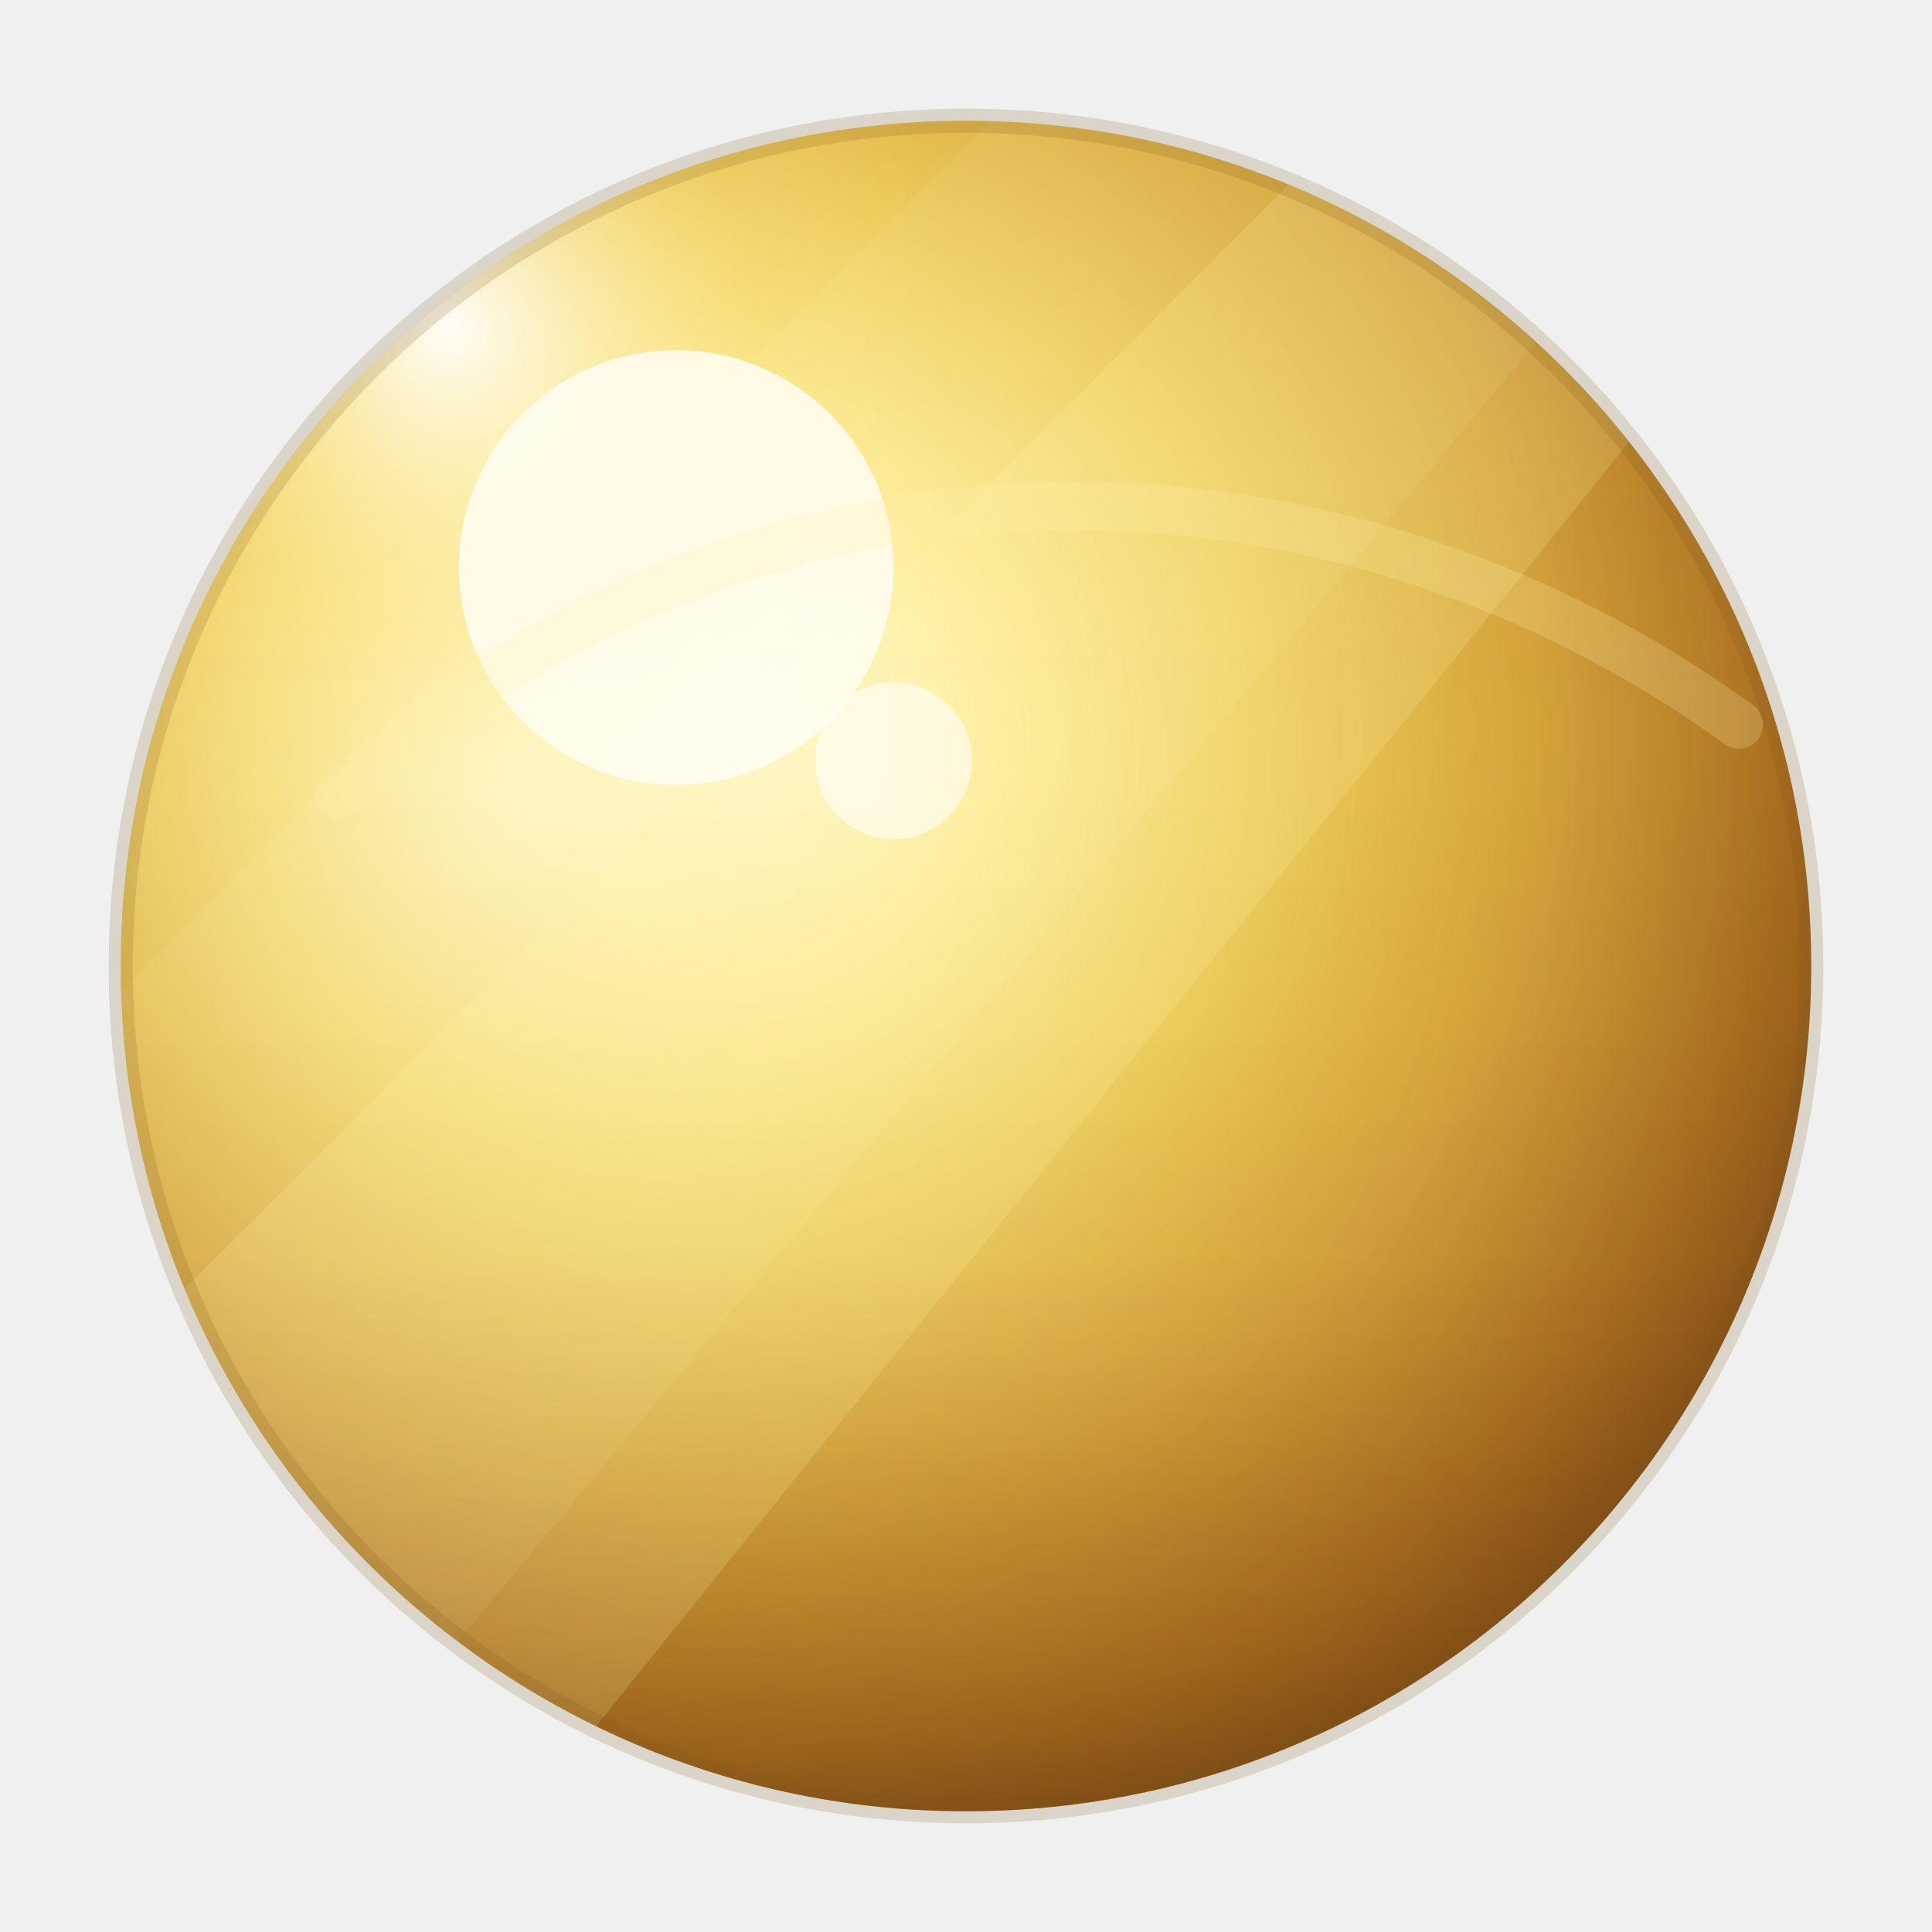
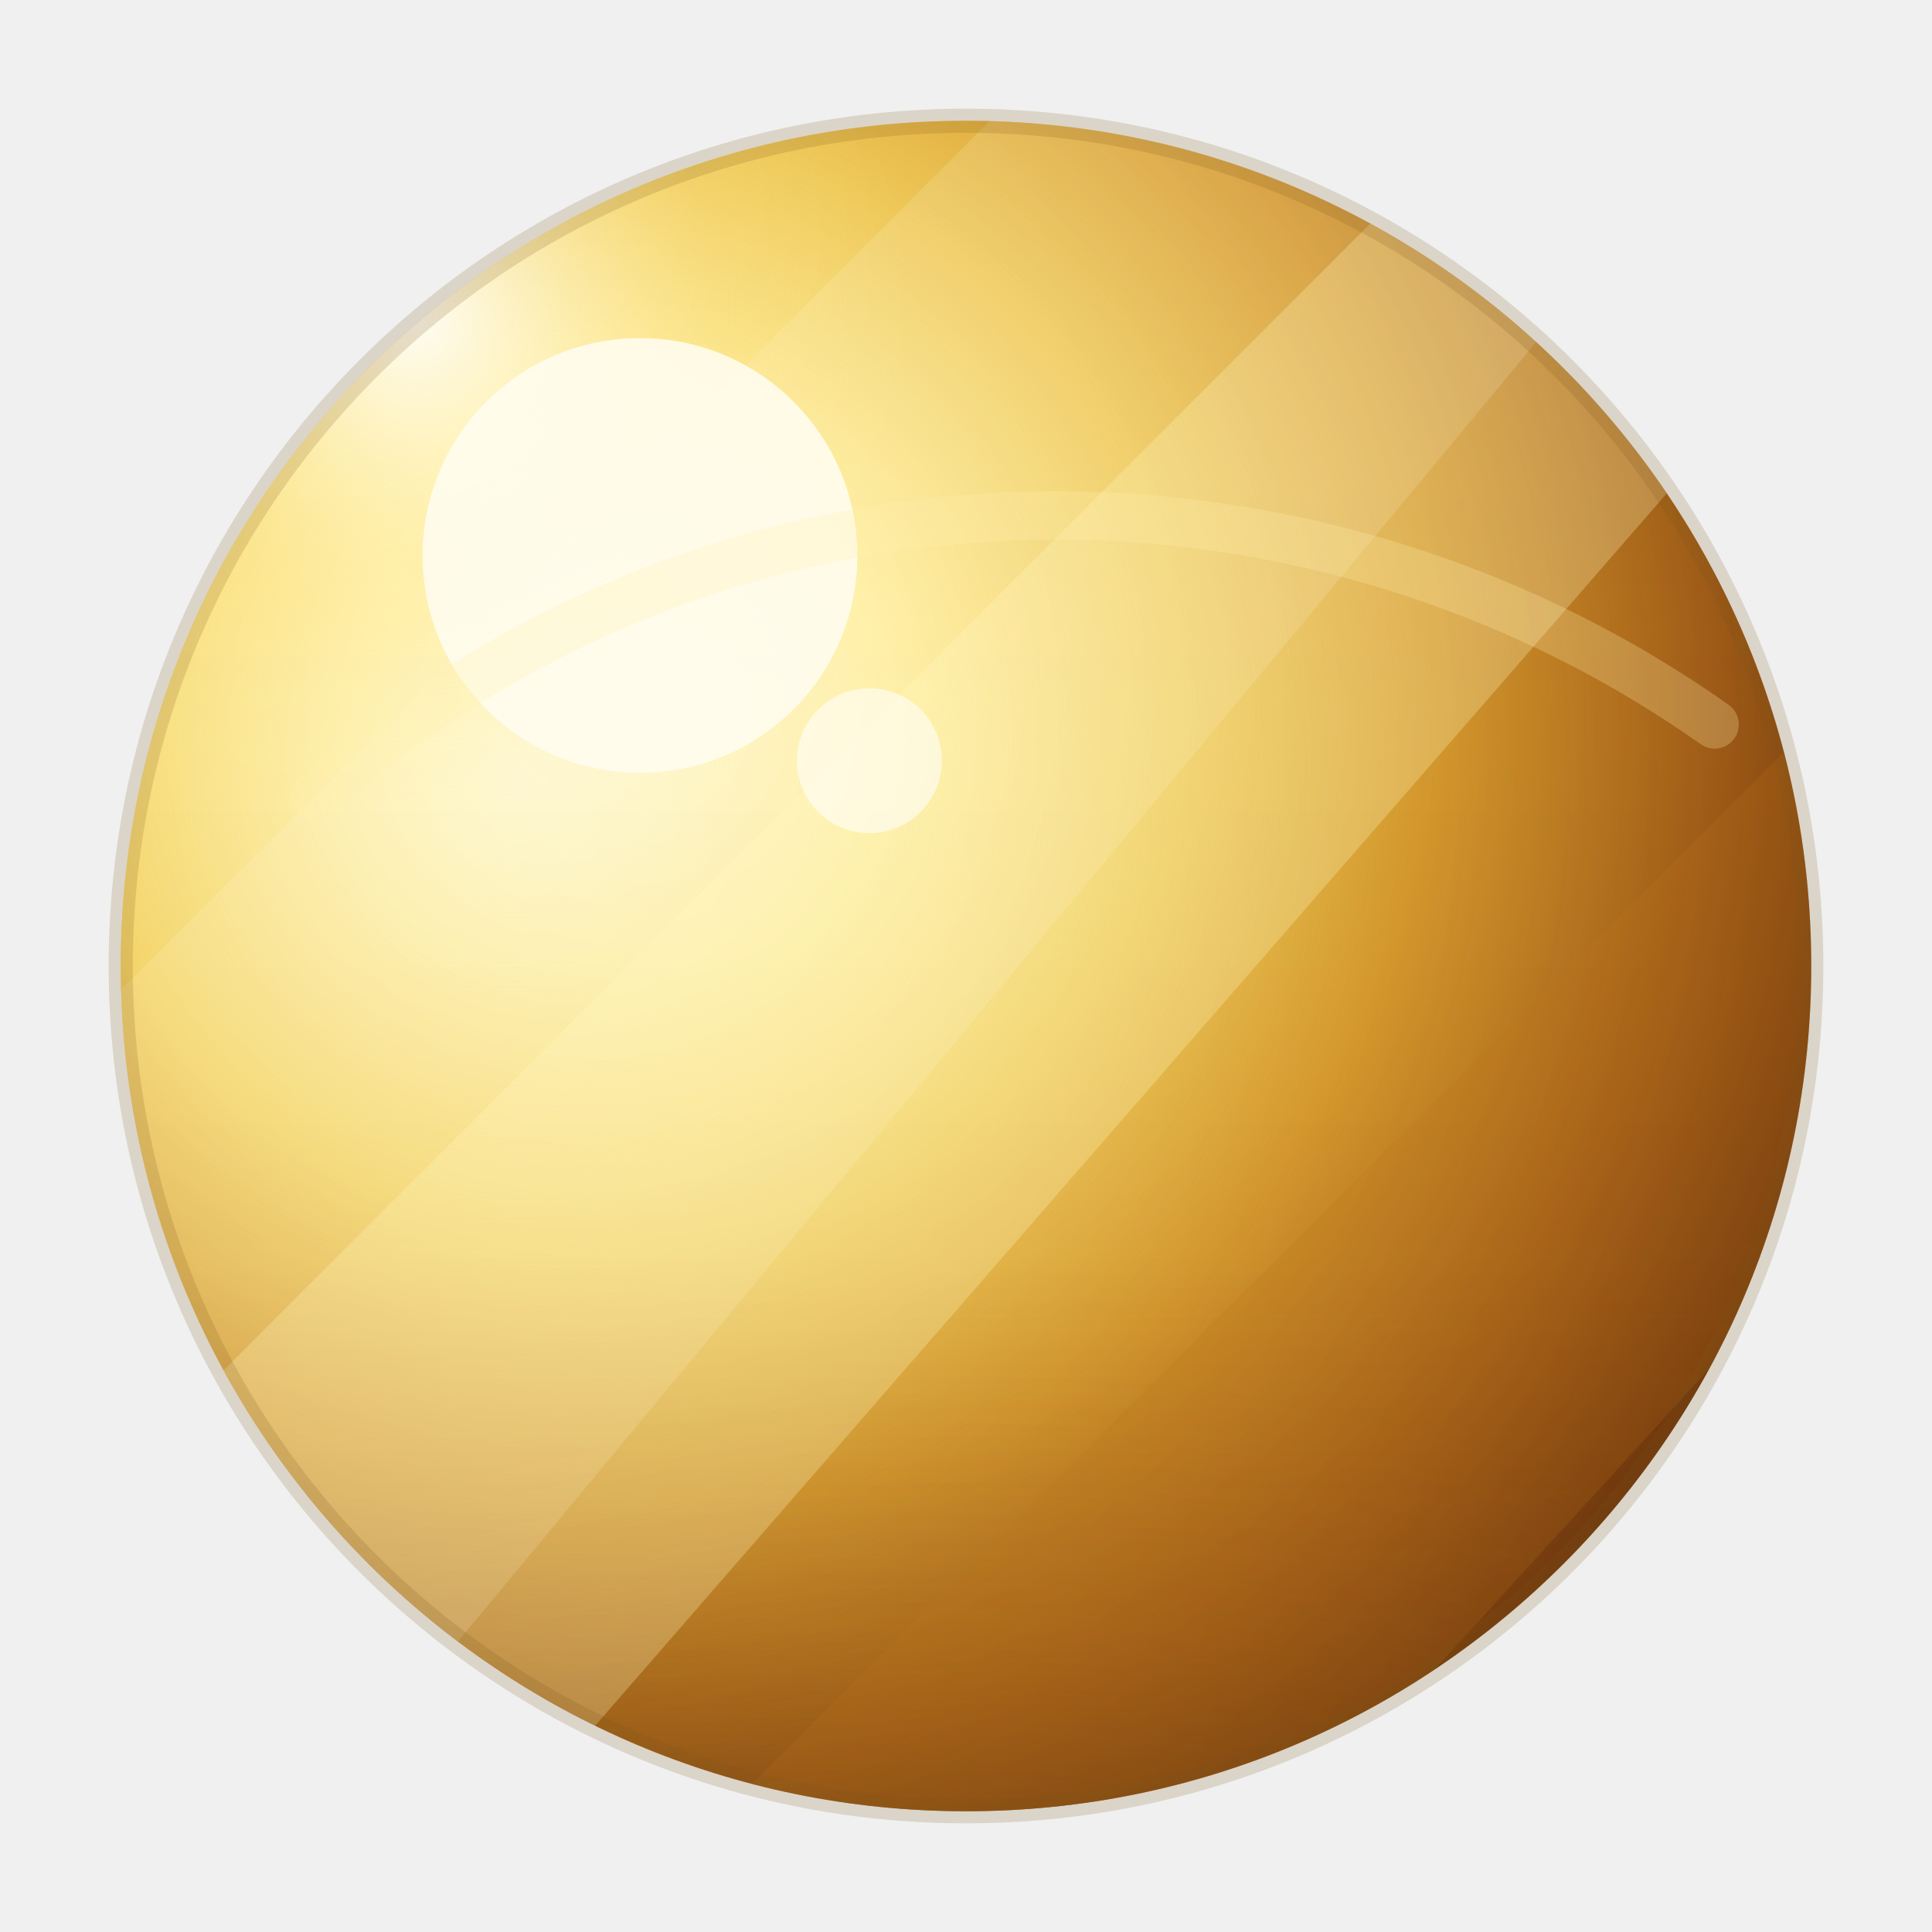
<svg xmlns="http://www.w3.org/2000/svg" viewBox="0 0 160 160">
  <defs>
-     <radialGradient id="base" cx="38%" cy="36%" r="88%">
-       <stop offset="0" stop-color="#fffef4" />
-       <stop offset="0.16" stop-color="#fff1a1" />
-       <stop offset="0.34" stop-color="#efd05d" />
-       <stop offset="0.52" stop-color="#d4a33a" />
-       <stop offset="0.69" stop-color="#a86c20" />
-       <stop offset="0.84" stop-color="#6d3c10" />
-       <stop offset="1" stop-color="#2a1608" />
+     <radialGradient id="base" cx="30%" cy="34%" r="96%">
+       <stop offset="0" stop-color="#fffff7" />
+       <stop offset="0.16" stop-color="#fff2a7" />
+       <stop offset="0.34" stop-color="#efca55" />
+       <stop offset="0.5" stop-color="#d2952b" />
+       <stop offset="0.66" stop-color="#a15d17" />
+       <stop offset="0.82" stop-color="#632d0a" />
+       <stop offset="1" stop-color="#241004" />
    </radialGradient>
    <radialGradient id="leftGlow" cx="24%" cy="39%" r="72%">
-       <stop offset="0" stop-color="#fff9d5" stop-opacity=".72" />
-       <stop offset=".34" stop-color="#ffe98e" stop-opacity=".34" />
+       <stop offset="0" stop-color="#fff9d5" stop-opacity="0.78" />
+       <stop offset=".34" stop-color="#ffe98e" stop-opacity="0.44" />
      <stop offset=".72" stop-color="#dba33b" stop-opacity=".08" />
      <stop offset="1" stop-color="#dba33b" stop-opacity="0" />
    </radialGradient>
    <radialGradient id="flare" cx="31%" cy="30%" r="42%">
      <stop offset="0" stop-color="#ffffff" stop-opacity=".95" />
      <stop offset=".24" stop-color="#fffce7" stop-opacity=".56" />
      <stop offset=".62" stop-color="#ffe88d" stop-opacity=".16" />
      <stop offset="1" stop-color="#ffe88d" stop-opacity="0" />
    </radialGradient>
    <linearGradient id="bottomShade" x1="80" y1="38" x2="80" y2="170" gradientUnits="userSpaceOnUse">
      <stop offset="0" stop-color="#4b260a" stop-opacity="0" />
      <stop offset=".5" stop-color="#70400f" stop-opacity=".04" />
      <stop offset=".74" stop-color="#74410f" stop-opacity=".24" />
      <stop offset="1" stop-color="#281307" stop-opacity=".72" />
    </linearGradient>
    <radialGradient id="bottomBrown" cx="50%" cy="104%" r="76%">
-       <stop offset="0" stop-color="#281307" stop-opacity=".82" />
-       <stop offset=".34" stop-color="#70400f" stop-opacity=".44" />
-       <stop offset=".66" stop-color="#a66b1e" stop-opacity=".12" />
+       <stop offset="0" stop-color="#281307" stop-opacity="0.82" />
+       <stop offset=".34" stop-color="#70400f" stop-opacity="0.44" />
+       <stop offset=".66" stop-color="#a66b1e" stop-opacity="0.12" />
      <stop offset="1" stop-color="#a66b1e" stop-opacity="0" />
    </radialGradient>
    <clipPath id="clip">
      <circle cx="80" cy="80" r="70" />
    </clipPath>
  </defs>
  <circle cx="80" cy="80" r="70" fill="url(#base)" />
  <g clip-path="url(#clip)">
    <circle cx="80" cy="80" r="72" fill="url(#leftGlow)" />
    <ellipse cx="80" cy="139" rx="82" ry="58" fill="url(#bottomBrown)" />
-     <circle cx="80" cy="80" r="72" fill="url(#bottomShade)" opacity=".62" />
-     <path d="M92 172 172 92v80z" fill="#4a260c" opacity=".14" />
-     <path d="M-12 134 134 -12h40L26 172H-12z" fill="#fff2a8" opacity=".18" />
-     <path d="M-16 108 108 -16h56L8 172H-16z" fill="#fffbe2" opacity=".07" />
-     <circle cx="56" cy="47" r="50" fill="url(#flare)" />
-     <circle cx="56" cy="47" r="18" fill="#fffdf0" opacity=".88" />
-     <circle cx="74" cy="63" r="6.5" fill="#ffffff" opacity=".58" />
-     <path d="M28 66c32-30 80-32 116-6" fill="none" stroke="#fff0ad" stroke-opacity=".22" stroke-width="4" stroke-linecap="round" />
+     <circle cx="80" cy="80" r="72" fill="url(#bottomShade)" opacity="0.5" />
+     <path d="M102 172 172 102v70z" fill="#3a1706" opacity="0.22" />
+     <path d="M-12 144 144 -12h40L24 172H-12z" fill="#fff7bd" opacity="0.28" />
+     <path d="M38 172 172 38v42L88 172z" fill="#bc731a" opacity="0.2" />
+     <path d="M-16 108 108 -16h56L8 172H-16z" fill="#fffbe2" opacity="0.16" />
+     <circle cx="53" cy="46" r="50" fill="url(#flare)" />
+     <circle cx="53" cy="46" r="18" fill="#fffdf0" opacity=".88" />
+     <circle cx="72" cy="63" r="6" fill="#ffffff" opacity=".58" />
+     <path d="M26 66c34-30 82-30 116-6" fill="none" stroke="#fff0ad" stroke-opacity="0.26" stroke-width="4" stroke-linecap="round" />
  </g>
  <circle cx="80" cy="80" r="70" fill="none" stroke="#7b5318" stroke-opacity=".18" stroke-width="2" />
</svg>
